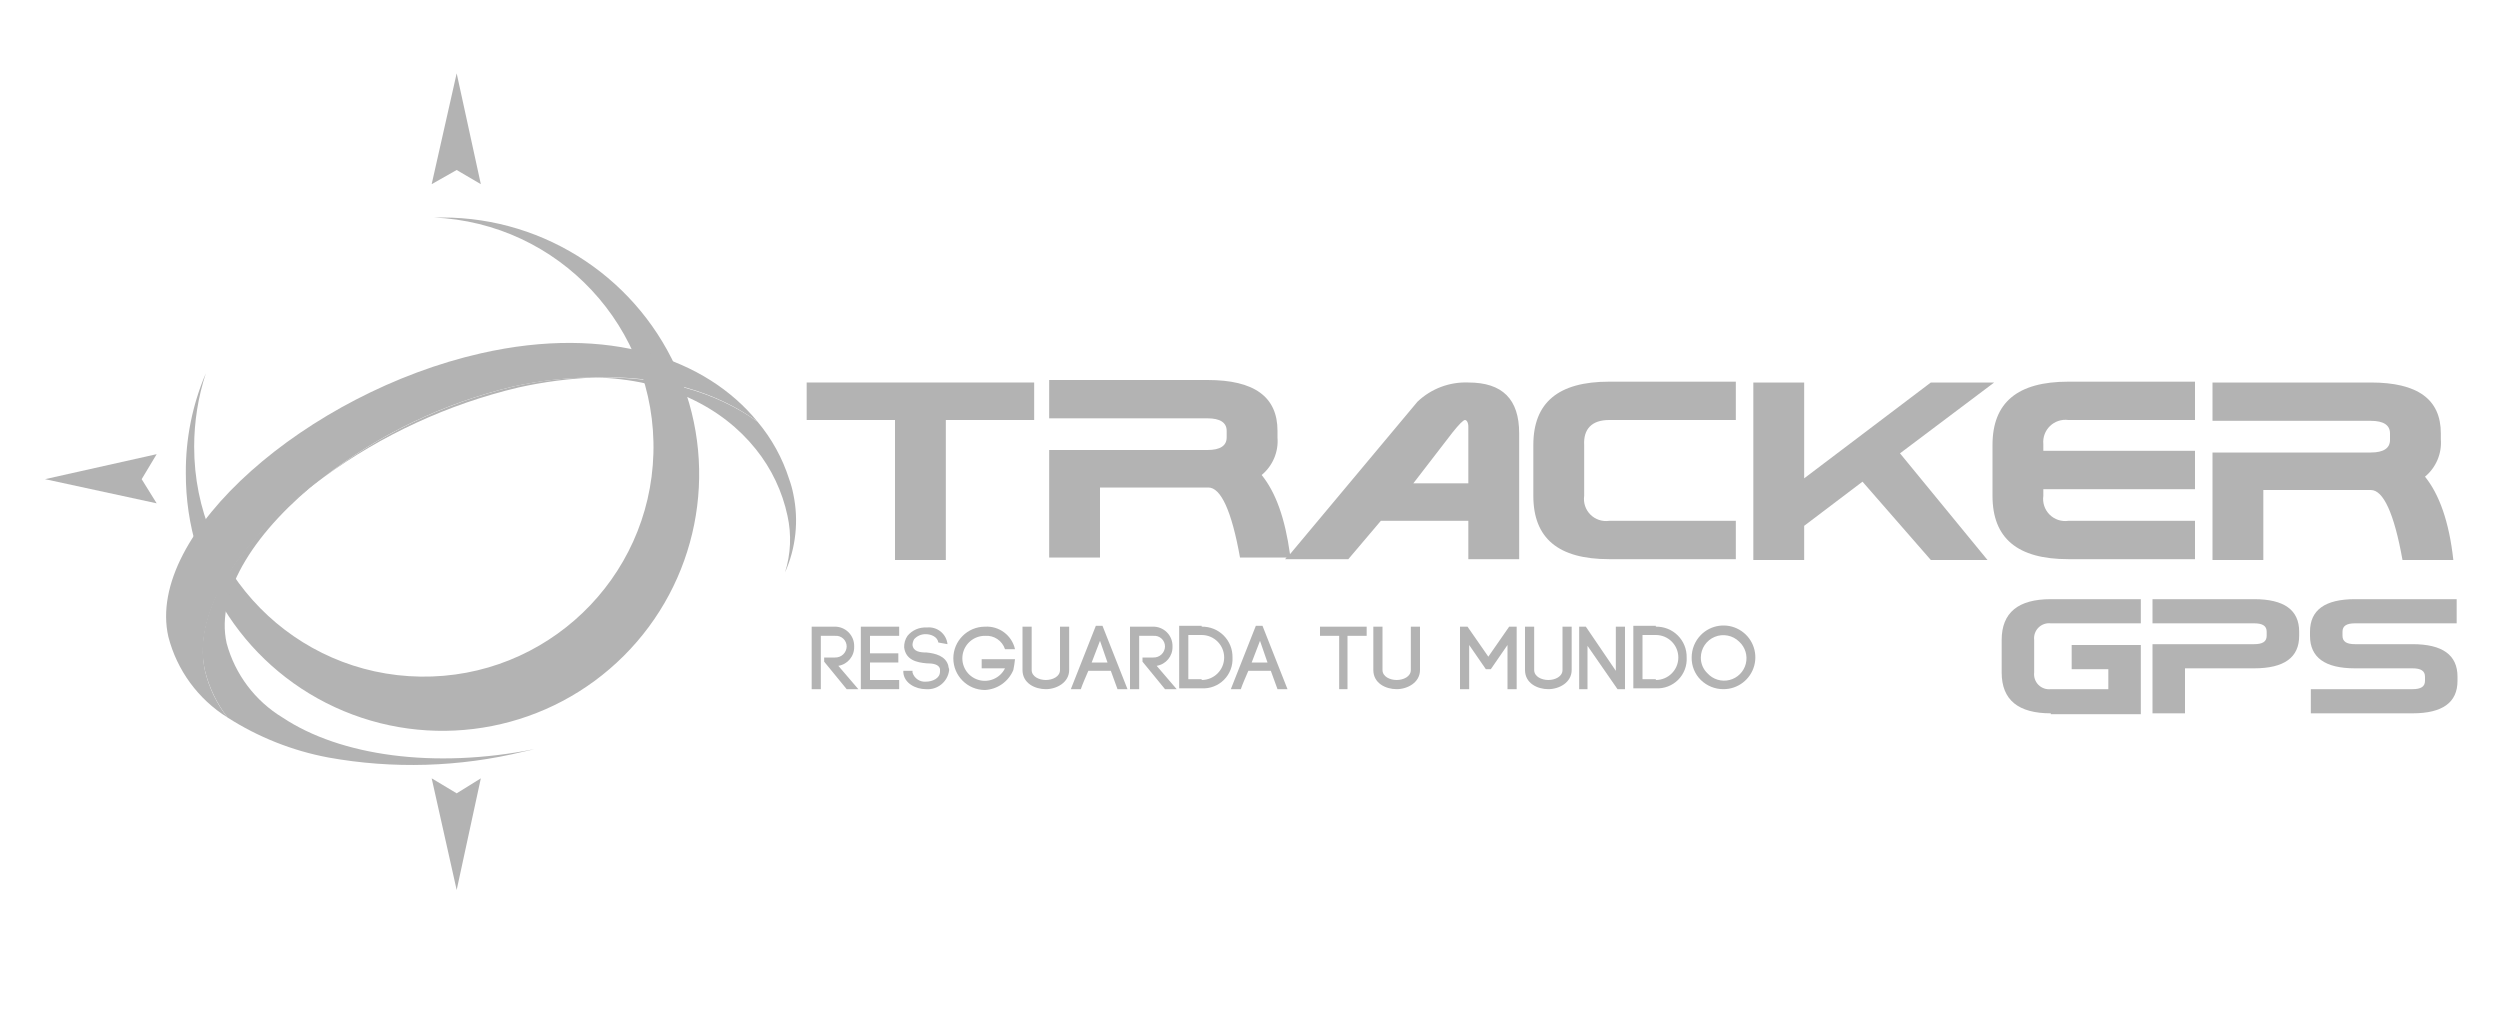
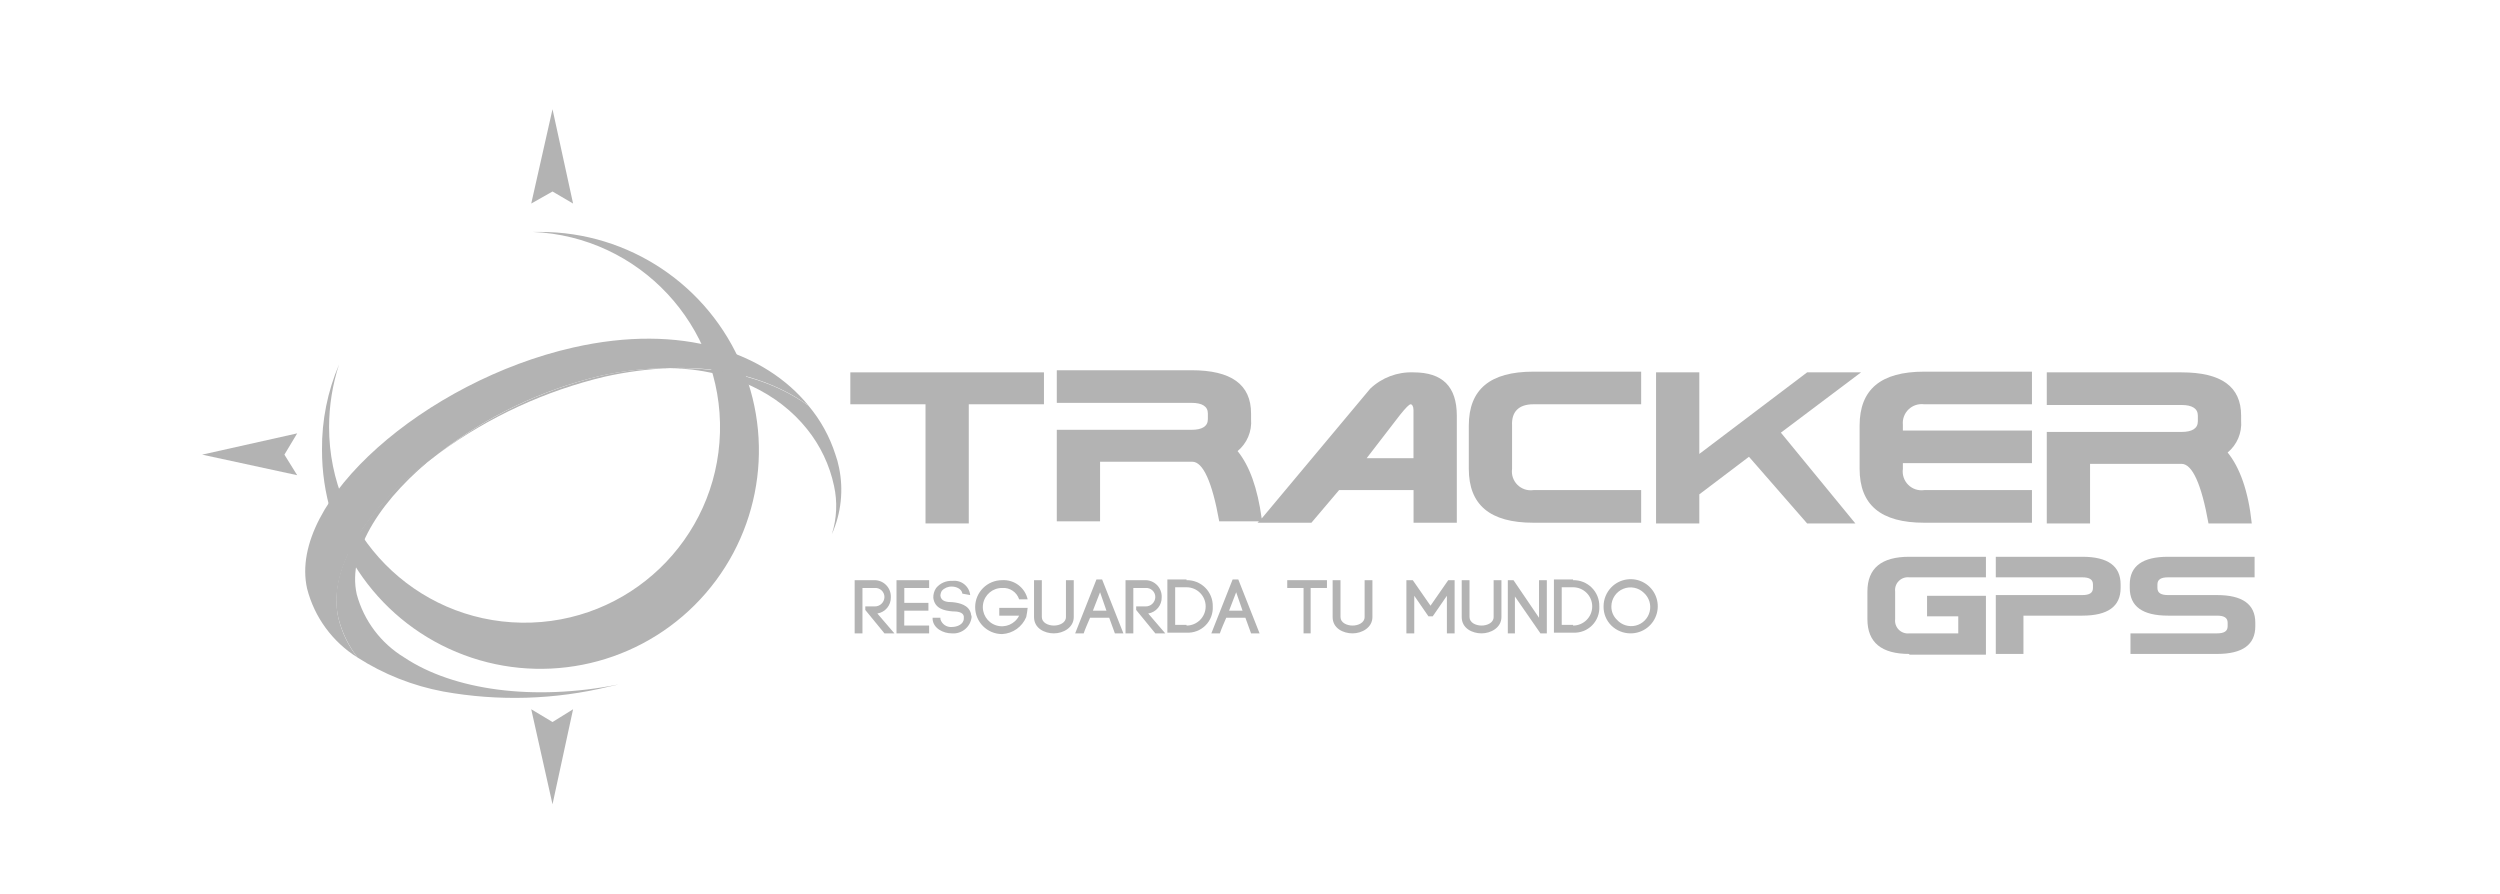
- <svg xmlns="http://www.w3.org/2000/svg" id="Capa_1" data-name="Capa 1" viewBox="0 0 300 121.75">
+ <svg xmlns="http://www.w3.org/2000/svg" id="Capa_1" data-name="Capa 1" viewBox="0 0 352.48 125.99">
  <defs>
    <style>.cls-1{fill:#b3b3b3;}</style>
  </defs>
-   <path class="cls-1" d="M61.5,46.4A60.58,60.58,0,0,0,38.8,57.3,65.19,65.19,0,0,1,62.2,46.5a51.65,51.65,0,0,1,9.2-1.2A44.12,44.12,0,0,0,61.5,46.4Z" />
-   <path class="cls-1" d="M95.2,59.3a12.09,12.09,0,0,0-.5-1.8,20.28,20.28,0,0,0-3.8-6.9c-4.9-3.5-11.5-5.5-19.5-5.3,8.7.2,15.3,3.6,19.3,8.6a19.09,19.09,0,0,1,3.8,8,13.15,13.15,0,0,1-.3,6.8A15.35,15.35,0,0,0,95.2,59.3Z" />
-   <path class="cls-1" d="M98.9,78.9h1.3a1.35,1.35,0,0,0,1.4-1.3,1.28,1.28,0,0,0-1.4-1.3H98.5v6.4H97.4V75.2h2.7a2.31,2.31,0,0,1,2.4,2.4,2.26,2.26,0,0,1-1.9,2.3l2.4,2.8h-1.4l-2.7-3.3Z" />
-   <path class="cls-1" d="M104.4,81.6h3.5v1.1h-4.6V75.2h4.6v1.1h-3.5v2.1h3.4v1.1h-3.4Z" />
-   <path class="cls-1" d="M112.6,77.1c-.1-.7-.9-1-1.5-1a1.82,1.82,0,0,0-1.4.6,1.45,1.45,0,0,0-.2.7c.1.8.9.9,1.7.9,1,.1,2.3.4,2.6,1.6,0,.2.1.3.1.5a2.59,2.59,0,0,1-2.8,2.3c-1.2,0-2.6-.7-2.7-2v-.2h1.1v.2h0a1.54,1.54,0,0,0,1.6,1.1c.8,0,1.7-.4,1.7-1.2v-.3c-.1-.6-.9-.7-1.6-.7-1.2-.1-2.5-.4-2.7-1.9h0a2.3,2.3,0,0,1,.4-1.4,2.76,2.76,0,0,1,2.3-1,2.25,2.25,0,0,1,2.5,2Z" />
-   <path class="cls-1" d="M120.6,77.9a2.33,2.33,0,0,0-2.4-1.6,2.7,2.7,0,1,0,2.4,3.9h-2.8V79.1h4a12.29,12.29,0,0,1-.2,1.3h0a3.9,3.9,0,0,1-3.4,2.4,3.8,3.8,0,0,1,0-7.6,3.47,3.47,0,0,1,3.6,2.7Z" />
-   <path class="cls-1" d="M122.7,80.4V75.2h1.1v5.2c0,.8.9,1.2,1.7,1.2s1.7-.4,1.7-1.2V75.2h1.1v5.2c0,1.5-1.5,2.3-2.8,2.3S122.7,82,122.7,80.4Z" />
-   <path class="cls-1" d="M133.3,80.5h-2.7c-.3.7-.7,1.6-.9,2.2h-1.2l3-7.6h.8l3,7.6h-1.2Zm-2.3-1h1.9l-.9-2.6Z" />
-   <path class="cls-1" d="M137.1,78.9h1.3a1.35,1.35,0,0,0,1.4-1.3,1.28,1.28,0,0,0-1.4-1.3h-1.7v6.4h-1.1V75.2h2.7a2.31,2.31,0,0,1,2.4,2.4,2.26,2.26,0,0,1-1.9,2.3l2.4,2.8h-1.4l-2.7-3.3Z" />
-   <path class="cls-1" d="M144.2,75.2a3.62,3.62,0,0,1,3.7,3.7,3.51,3.51,0,0,1-3.7,3.7h-2.7V75.1h2.7Zm0,6.4a2.7,2.7,0,0,0,0-5.4h-1.6v5.3h1.6Z" />
-   <path class="cls-1" d="M152.5,80.5h-2.7c-.3.7-.7,1.6-.9,2.2h-1.2l3-7.6h.8l3,7.6h-1.2Zm-2.3-1h1.9l-.9-2.6Z" />
-   <path class="cls-1" d="M160.7,82.7V76.3h-2.3V75.2H164v1.1h-2.3v6.4Z" />
-   <path class="cls-1" d="M164.8,80.4V75.2h1.1v5.2c0,.8.9,1.2,1.7,1.2s1.7-.4,1.7-1.2V75.2h1.1v5.2c0,1.5-1.5,2.3-2.8,2.3S164.8,82,164.8,80.4Z" />
-   <path class="cls-1" d="M176.3,82.7h-1.1V75.2h.9l2.5,3.6,2.5-3.6h.9v7.5h-1.1V77.4l-2,2.9h-.6l-2-2.9v5.3Z" />
-   <path class="cls-1" d="M183,80.4V75.2h1.1v5.2c0,.8.9,1.2,1.7,1.2s1.7-.4,1.7-1.2V75.2h1.1v5.2c0,1.5-1.5,2.3-2.8,2.3S183,82,183,80.4Z" />
-   <path class="cls-1" d="M189.5,82.7V75.2h.8l3.6,5.3V75.2H195v7.5h-.9l-3.6-5.2v5.2Z" />
-   <path class="cls-1" d="M198.7,75.2a3.62,3.62,0,0,1,3.7,3.7,3.51,3.51,0,0,1-3.7,3.7H196V75.1h2.7Zm0,6.4a2.7,2.7,0,0,0,0-5.4h-1.6v5.3h1.6Z" />
-   <path class="cls-1" d="M204.1,76.2a3.82,3.82,0,1,1,2.7,6.5,3.86,3.86,0,0,1-2.7-1.1,3.69,3.69,0,0,1-1.1-2.7A3.86,3.86,0,0,1,204.1,76.2Zm4.6.8a2.7,2.7,0,0,0-4.6,1.9,2.56,2.56,0,0,0,.8,1.9,2.69,2.69,0,1,0,3.8-3.8Z" />
-   <path class="cls-1" d="M246.1,85.6c-3.9,0-5.9-1.6-5.9-4.9V76.8c0-3.3,2-4.9,5.9-4.9h10.8v2.9H246.1a1.8,1.8,0,0,0-2,2v3.9a1.8,1.8,0,0,0,2,2H253V80.3h-4.4V77.4h8.3v8.3H246.1Z" />
-   <path class="cls-1" d="M270.5,77.3c1,0,1.5-.3,1.5-1v-.5c0-.7-.5-1-1.5-1H258.3V71.9h12.2q5.4,0,5.4,3.9v.5q0,3.9-5.4,3.9h-8.3v5.4h-3.9V77.3Z" />
-   <path class="cls-1" d="M282.6,80.2q-5.4,0-5.4-3.9v-.5q0-3.9,5.4-3.9h12.2v2.9H282.6c-1,0-1.5.3-1.5,1v.5c0,.7.5,1,1.5,1h6.9q5.4,0,5.4,3.9v.5q0,3.9-5.4,3.9H277.3V82.7h12.2c1,0,1.5-.3,1.5-1v-.5c0-.7-.5-1-1.5-1Z" />
-   <path class="cls-1" d="M53.1,26.1H52A27.56,27.56,0,1,1,23.3,53.6a28.45,28.45,0,0,1,1.4-8.8,29.91,29.91,0,0,0-2.4,12A30.8,30.8,0,1,0,53.1,26.1Z" />
-   <polygon class="cls-1" points="57.7 22.1 54.8 8.8 51.8 22.1 54.8 20.4 57.7 22.1" />
-   <polygon class="cls-1" points="5.4 57.5 18.8 60.4 17 57.5 18.8 54.5 5.4 57.5" />
-   <polygon class="cls-1" points="51.8 93.4 54.8 106.8 57.7 93.4 54.8 95.2 51.8 93.4" />
-   <polygon class="cls-1" points="96.8 50.4 107.4 50.4 107.4 67.2 113.5 67.2 113.5 50.4 124.1 50.4 124.1 45.9 96.8 45.9 96.8 50.4" />
-   <path class="cls-1" d="M176.2,45.9a8.38,8.38,0,0,0-6.1,2.3L154.8,66.5c-.6-4.3-1.7-7.4-3.4-9.5a5.29,5.29,0,0,0,1.9-4.5v-.8c0-4.1-2.8-6.1-8.4-6.1h-19v4.6h19c1.5,0,2.3.5,2.3,1.5v.8c0,1-.8,1.5-2.3,1.5h-19V66.9H132V58.5h13c1.5,0,2.8,2.8,3.8,8.4h5.6l-.2.2h7.6l3.9-4.6h10.5v4.6h6.1V52C182.3,47.9,180.3,45.9,176.2,45.9Zm0,12.1h-6.6l4.7-6.1q1.2-1.5,1.5-1.5c.2,0,.4.3.4.8V58Z" />
-   <path class="cls-1" d="M193.1,50.4h15.2V45.8H193.1c-6.1,0-9.1,2.5-9.1,7.6v6.1c0,5.1,3,7.6,9.1,7.6h15.2V62.5H193.1a2.65,2.65,0,0,1-3-3V53.4C190,51.5,191,50.4,193.1,50.4Z" />
-   <polygon class="cls-1" points="239.3 45.9 231.7 45.9 216.5 57.4 216.5 45.9 210.4 45.9 210.4 67.2 216.5 67.2 216.5 63.1 223.5 57.8 231.7 67.2 238.5 67.2 228 54.4 239.3 45.9" />
-   <path class="cls-1" d="M248.2,50.4h15.2V45.8H248.2c-6.1,0-9.1,2.5-9.1,7.6v6.1c0,5.1,3,7.6,9.1,7.6h15.2V62.5H248.2a2.65,2.65,0,0,1-3-3v-.8h18.2V54.1H245.2v-.8A2.66,2.66,0,0,1,248.2,50.4Z" />
-   <path class="cls-1" d="M291,57.2a5.29,5.29,0,0,0,1.9-4.5V52c0-4.1-2.8-6.1-8.4-6.1h-19v4.6h19c1.5,0,2.3.5,2.3,1.5v.8c0,1-.8,1.5-2.3,1.5h-19V67.2h6.1V58.8h12.9c1.5,0,2.8,2.8,3.8,8.4h6.1C293.9,62.6,292.7,59.3,291,57.2Z" />
-   <path class="cls-1" d="M38.8,57.3A59.86,59.86,0,0,1,61.5,46.4a45.39,45.39,0,0,1,9.9-1.1c8-.3,14.7,1.8,19.5,5.3-6.1-7.5-17.8-11.7-33.2-8.2C37,47.1,17.4,64,20.2,76.4a16.17,16.17,0,0,0,7.1,9.7,14.57,14.57,0,0,1-2.7-5.6C23,73.2,29.2,64.3,38.8,57.3Z" />
-   <path class="cls-1" d="M33.9,86.1a15,15,0,0,1-6.7-8.9C25.8,71,30.8,63.5,38.7,57.3c-9.6,7-15.8,15.9-14.1,23.2a15.3,15.3,0,0,0,2.7,5.6,34.06,34.06,0,0,0,12.1,4.8,56.61,56.61,0,0,0,23.4-.7c.5-.1.9-.2,1.3-.3C52.1,92.3,40.8,90.7,33.9,86.1Z" />
+   <path class="cls-1" d="M84.6,53A60.58,60.58,0,0,0,61.9,63.9,65.19,65.19,0,0,1,85.3,53.1a51.65,51.65,0,0,1,9.2-1.2A44.12,44.12,0,0,0,84.6,53Z" />
+   <path class="cls-1" d="M118.29,65.9a12.09,12.09,0,0,0-.5-1.8,20.28,20.28,0,0,0-3.8-6.9c-4.9-3.5-11.5-5.5-19.5-5.3,8.7.2,15.3,3.6,19.3,8.6a19.08,19.08,0,0,1,3.8,8,13.15,13.15,0,0,1-.3,6.8A15.35,15.35,0,0,0,118.29,65.9Z" />
+   <path class="cls-1" d="M122,85.5h1.3a1.35,1.35,0,0,0,1.4-1.3,1.28,1.28,0,0,0-1.4-1.3h-1.7v6.4h-1.1V81.8h2.7a2.31,2.31,0,0,1,2.4,2.4,2.26,2.26,0,0,1-1.9,2.3l2.4,2.8h-1.4L122,86Z" />
+   <path class="cls-1" d="M127.49,88.2H131v1.1h-4.6V81.8H131v1.1h-3.5V85h3.4v1.1h-3.4Z" />
+   <path class="cls-1" d="M135.69,83.7c-.1-.7-.9-1-1.5-1a1.82,1.82,0,0,0-1.4.6,1.45,1.45,0,0,0-.2.7c.1.8.9.9,1.7.9,1,.1,2.3.4,2.6,1.6,0,.2.1.3.1.5a2.59,2.59,0,0,1-2.8,2.3c-1.2,0-2.6-.7-2.7-2v-.2h1.1v.2h0a1.54,1.54,0,0,0,1.6,1.1c.8,0,1.7-.4,1.7-1.2v-.3c-.1-.6-.9-.7-1.6-.7-1.2-.1-2.5-.4-2.7-1.9h0a2.3,2.3,0,0,1,.4-1.4,2.76,2.76,0,0,1,2.3-1,2.25,2.25,0,0,1,2.5,2Z" />
+   <path class="cls-1" d="M143.69,84.5a2.33,2.33,0,0,0-2.4-1.6,2.7,2.7,0,1,0,2.4,3.9h-2.8V85.7h4a12.29,12.29,0,0,1-.2,1.3h0a3.9,3.9,0,0,1-3.4,2.4,3.8,3.8,0,0,1,0-7.6,3.47,3.47,0,0,1,3.6,2.7Z" />
+   <path class="cls-1" d="M145.79,87V81.8h1.1V87c0,.8.9,1.2,1.7,1.2s1.7-.4,1.7-1.2V81.8h1.1V87c0,1.5-1.5,2.3-2.8,2.3S145.79,88.6,145.79,87Z" />
+   <path class="cls-1" d="M156.39,87.1h-2.7c-.3.7-.7,1.6-.9,2.2h-1.2l3-7.6h.8l3,7.6h-1.2Zm-2.3-1H156l-.9-2.6Z" />
+   <path class="cls-1" d="M160.19,85.5h1.3a1.35,1.35,0,0,0,1.4-1.3,1.28,1.28,0,0,0-1.4-1.3h-1.7v6.4h-1.1V81.8h2.7a2.31,2.31,0,0,1,2.4,2.4,2.26,2.26,0,0,1-1.9,2.3l2.4,2.8h-1.4l-2.7-3.3Z" />
+   <path class="cls-1" d="M167.29,81.8a3.62,3.62,0,0,1,3.7,3.7,3.51,3.51,0,0,1-3.7,3.7h-2.7V81.7h2.7Zm0,6.4a2.7,2.7,0,0,0,0-5.4h-1.6v5.3h1.6Z" />
+   <path class="cls-1" d="M175.59,87.1h-2.7c-.3.7-.7,1.6-.9,2.2h-1.2l3-7.6h.8l3,7.6h-1.2Zm-2.3-1h1.9l-.9-2.6Z" />
+   <path class="cls-1" d="M183.79,89.3V82.9h-2.3V81.8h5.6v1.1h-2.3v6.4Z" />
+   <path class="cls-1" d="M187.89,87V81.8H189V87c0,.8.9,1.2,1.7,1.2s1.7-.4,1.7-1.2V81.8h1.1V87c0,1.5-1.5,2.3-2.8,2.3S187.89,88.6,187.89,87Z" />
+   <path class="cls-1" d="M199.39,89.3h-1.1V81.8h.9l2.5,3.6,2.5-3.6h.9v7.5H204V84l-2,2.9h-.6l-2-2.9v5.3Z" />
+   <path class="cls-1" d="M206.09,87V81.8h1.1V87c0,.8.9,1.2,1.7,1.2s1.7-.4,1.7-1.2V81.8h1.1V87c0,1.5-1.5,2.3-2.8,2.3S206.09,88.6,206.09,87Z" />
+   <path class="cls-1" d="M212.59,89.3V81.8h.8l3.6,5.3V81.8h1.1v7.5h-.9l-3.6-5.2v5.2Z" />
+   <path class="cls-1" d="M221.79,81.8a3.62,3.62,0,0,1,3.7,3.7,3.51,3.51,0,0,1-3.7,3.7h-2.7V81.7h2.7Zm0,6.4a2.7,2.7,0,0,0,0-5.4h-1.6v5.3h1.6Z" />
+   <path class="cls-1" d="M227.19,82.8a3.82,3.82,0,1,1,2.7,6.5,3.86,3.86,0,0,1-2.7-1.1,3.69,3.69,0,0,1-1.1-2.7A3.86,3.86,0,0,1,227.19,82.8Zm4.6.8a2.7,2.7,0,0,0-4.6,1.9,2.56,2.56,0,0,0,.8,1.9,2.69,2.69,0,1,0,3.8-3.8Z" />
+   <path class="cls-1" d="M269.19,92.2c-3.9,0-5.9-1.6-5.9-4.9V83.4c0-3.3,2-4.9,5.9-4.9H280v2.9h-10.8a1.8,1.8,0,0,0-2,2v3.9a1.8,1.8,0,0,0,2,2h6.9V86.9h-4.4V84H280v8.3h-10.8Z" />
+   <path class="cls-1" d="M293.59,83.9c1,0,1.5-.3,1.5-1v-.5c0-.7-.5-1-1.5-1h-12.2V78.5h12.2q5.4,0,5.4,3.9v.5q0,3.9-5.4,3.9h-8.3v5.4h-3.9V83.9Z" />
+   <path class="cls-1" d="M305.68,86.8q-5.4,0-5.4-3.9v-.5q0-3.9,5.4-3.9h12.2v2.9h-12.2c-1,0-1.5.3-1.5,1v.5c0,.7.5,1,1.5,1h6.9q5.4,0,5.4,3.9v.5q0,3.9-5.4,3.9h-12.2V89.3h12.2c1,0,1.5-.3,1.5-1v-.5c0-.7-.5-1-1.5-1Z" />
+   <path class="cls-1" d="M76.2,32.7H75.1A27.56,27.56,0,1,1,46.4,60.2a28.45,28.45,0,0,1,1.4-8.8,29.9,29.9,0,0,0-2.4,12A30.8,30.8,0,1,0,76.2,32.7Z" />
+   <polygon class="cls-1" points="80.8 28.7 77.9 15.4 74.9 28.7 77.9 27 80.8 28.7" />
+   <polygon class="cls-1" points="28.5 64.1 41.9 67 40.1 64.1 41.9 61.1 28.5 64.1" />
+   <polygon class="cls-1" points="74.9 100 77.9 113.4 80.8 100 77.9 101.8 74.9 100" />
+   <polygon class="cls-1" points="119.89 57 130.49 57 130.49 73.8 136.59 73.8 136.59 57 147.19 57 147.19 52.5 119.89 52.5 119.89 57" />
+   <path class="cls-1" d="M199.29,52.5a8.38,8.38,0,0,0-6.1,2.3l-15.3,18.3c-.6-4.3-1.7-7.4-3.4-9.5a5.29,5.29,0,0,0,1.9-4.5v-.8c0-4.1-2.8-6.1-8.4-6.1H149v4.6h19c1.5,0,2.3.5,2.3,1.5v.8c0,1-.8,1.5-2.3,1.5H149V73.5h6.1V65.1h13c1.5,0,2.8,2.8,3.8,8.4h5.6l-.2.2h7.6l3.9-4.6h10.5v4.6h6.1V58.6C205.39,54.5,203.39,52.5,199.29,52.5Zm0,12.1h-6.6l4.7-6.1q1.2-1.5,1.5-1.5c.2,0,.4.3.4.8v6.8Z" />
+   <path class="cls-1" d="M216.19,57h15.2V52.4h-15.2c-6.1,0-9.1,2.5-9.1,7.6v6.1c0,5.1,3,7.6,9.1,7.6h15.2V69.1h-15.2a2.65,2.65,0,0,1-3-3V60C213.09,58.1,214.09,57,216.19,57Z" />
+   <polygon class="cls-1" points="262.39 52.5 254.79 52.5 239.59 64 239.59 52.5 233.49 52.5 233.49 73.8 239.59 73.8 239.59 69.7 246.59 64.4 254.79 73.8 261.59 73.8 251.09 61 262.39 52.5" />
+   <path class="cls-1" d="M271.29,57h15.2V52.4h-15.2c-6.1,0-9.1,2.5-9.1,7.6v6.1c0,5.1,3,7.6,9.1,7.6h15.2V69.1h-15.2a2.65,2.65,0,0,1-3-3v-.8h18.2V60.7h-18.2v-.8A2.66,2.66,0,0,1,271.29,57Z" />
+   <path class="cls-1" d="M314.08,63.8a5.29,5.29,0,0,0,1.9-4.5v-.7c0-4.1-2.8-6.1-8.4-6.1h-19v4.6h19c1.5,0,2.3.5,2.3,1.5v.8c0,1-.8,1.5-2.3,1.5h-19V73.8h6.1V65.4h12.9c1.5,0,2.8,2.8,3.8,8.4h6.1C317,69.2,315.78,65.9,314.08,63.8Z" />
+   <path class="cls-1" d="M61.9,63.9A59.86,59.86,0,0,1,84.6,53a45.39,45.39,0,0,1,9.9-1.1c8-.3,14.7,1.8,19.5,5.3-6.1-7.5-17.8-11.7-33.2-8.2C60.1,53.7,40.5,70.6,43.3,83a16.17,16.17,0,0,0,7.1,9.7,14.57,14.57,0,0,1-2.7-5.6C46.1,79.8,52.3,70.9,61.9,63.9Z" />
+   <path class="cls-1" d="M57,92.7a15,15,0,0,1-6.7-8.9c-1.4-6.2,3.6-13.7,11.5-19.9-9.6,7-15.8,15.9-14.1,23.2a15.3,15.3,0,0,0,2.7,5.6,34.06,34.06,0,0,0,12.1,4.8,56.61,56.61,0,0,0,23.4-.7c.5-.1.9-.2,1.3-.3C75.2,98.9,63.9,97.3,57,92.7Z" />
</svg>
